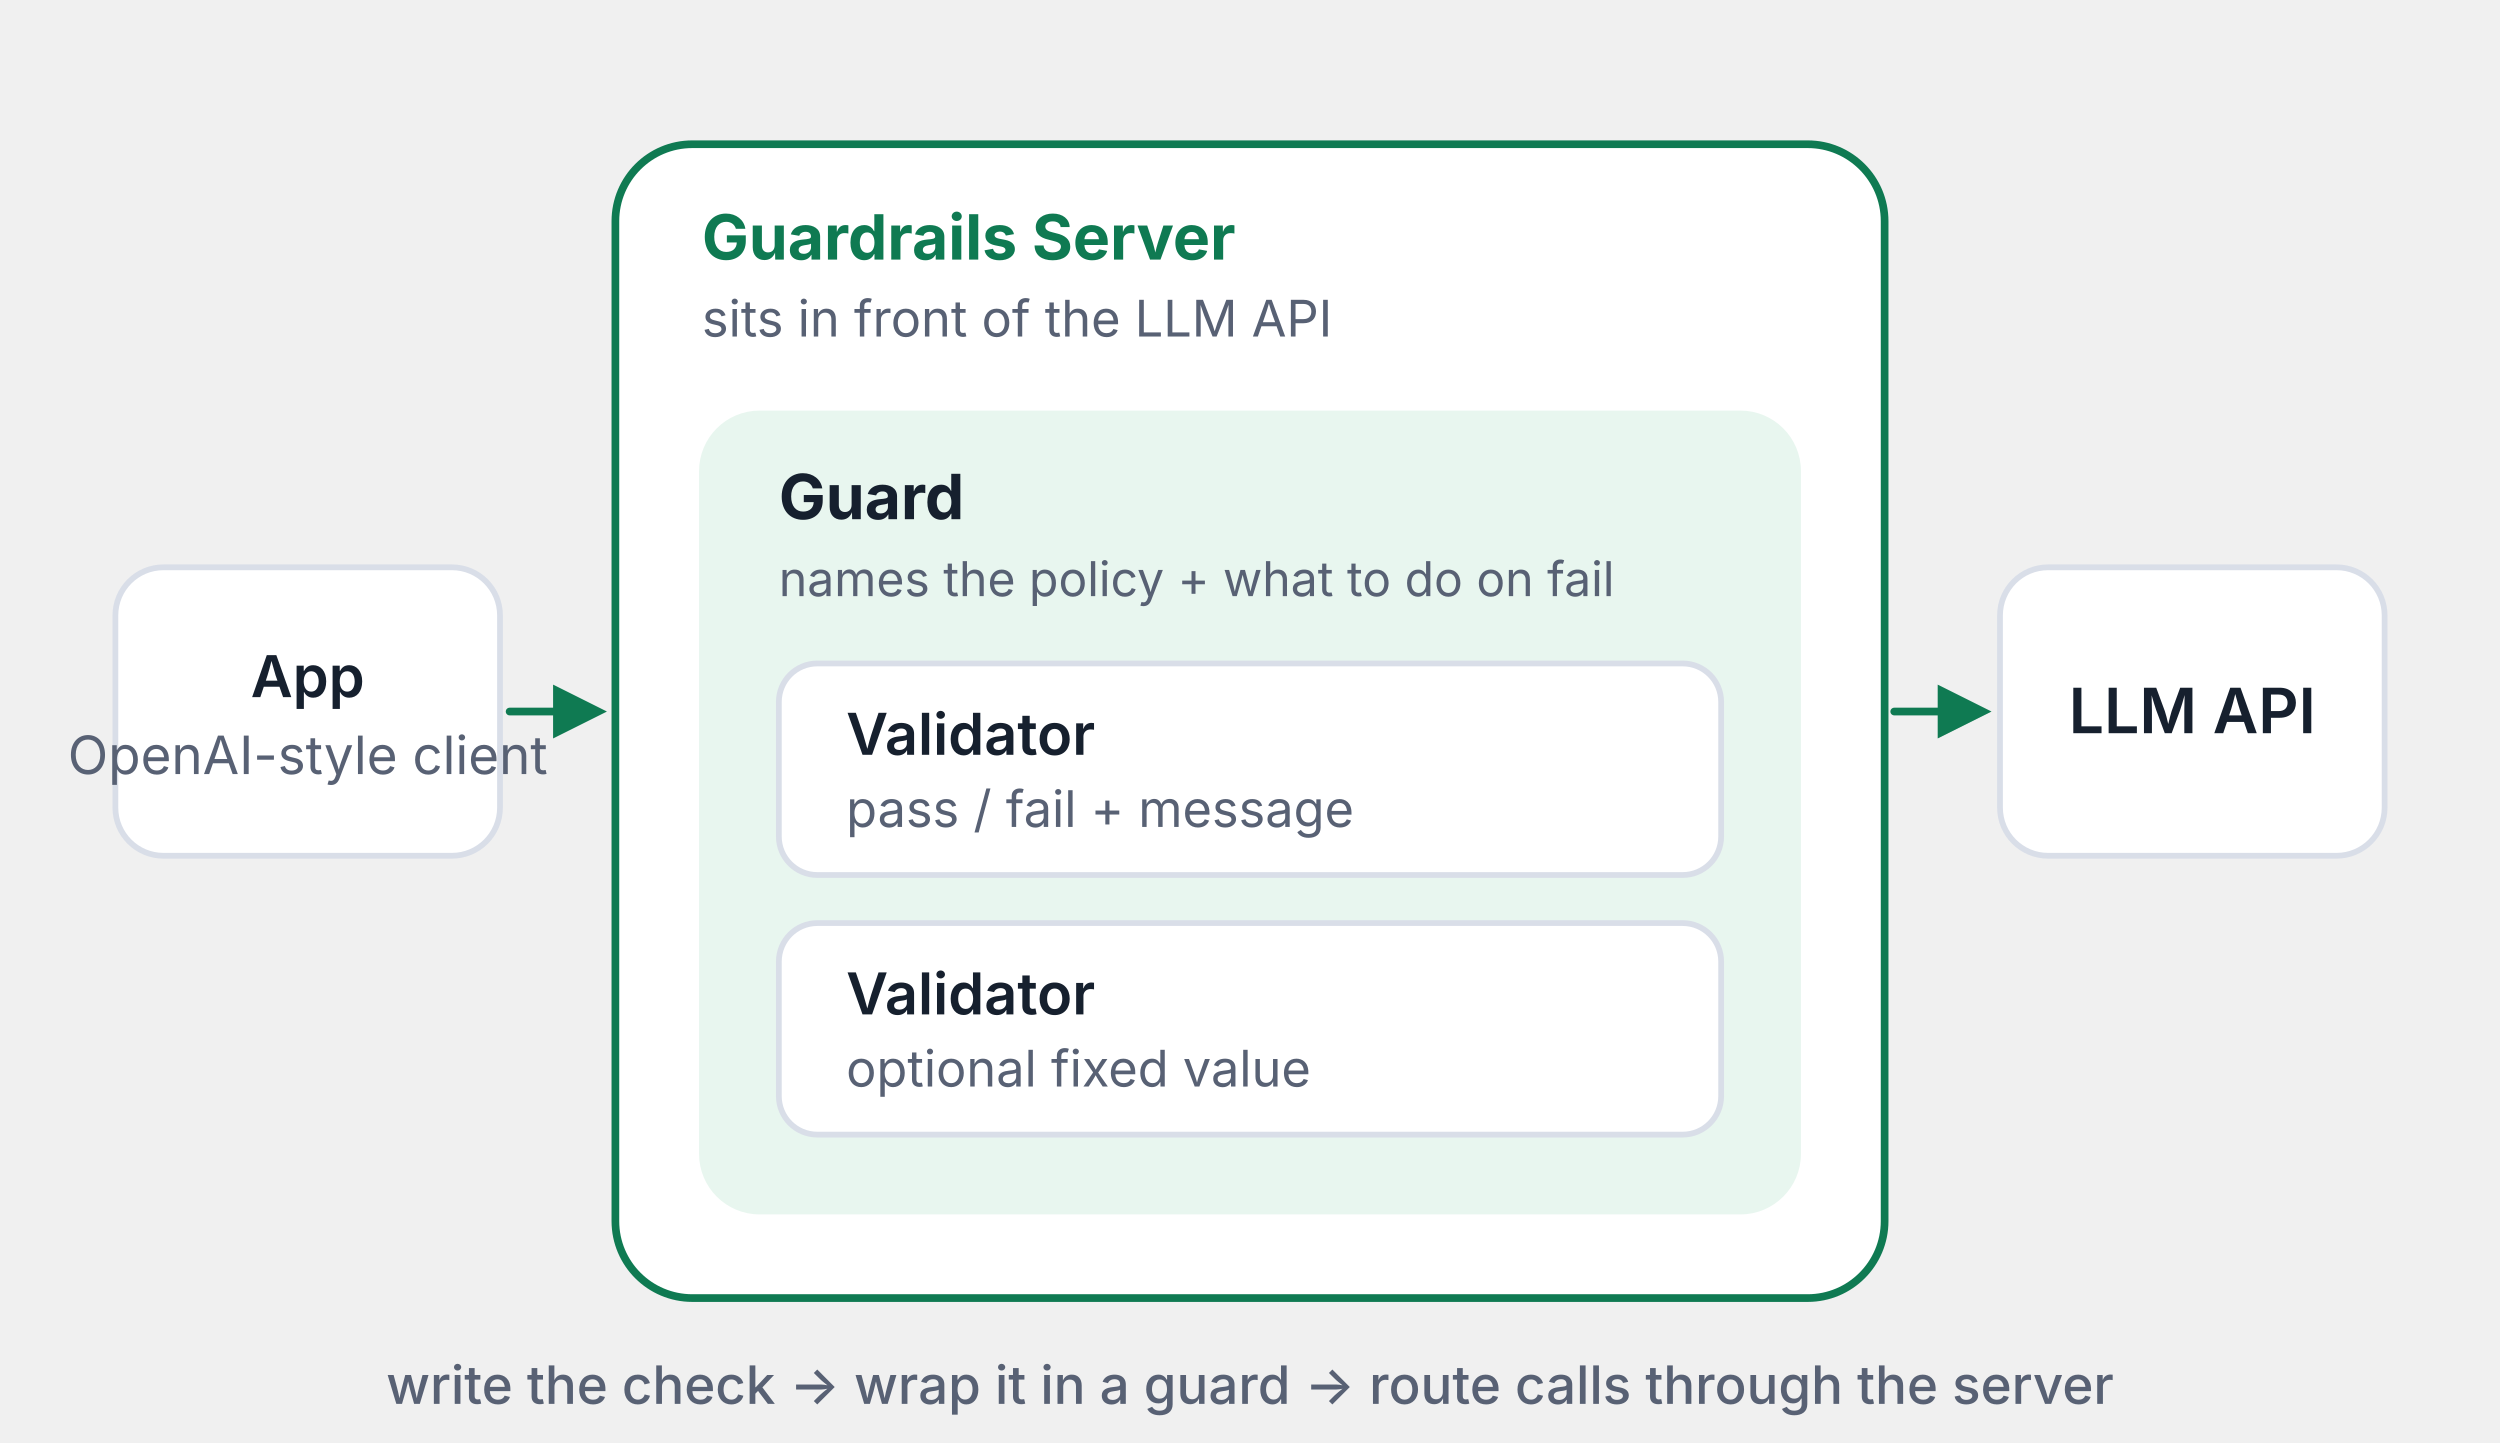
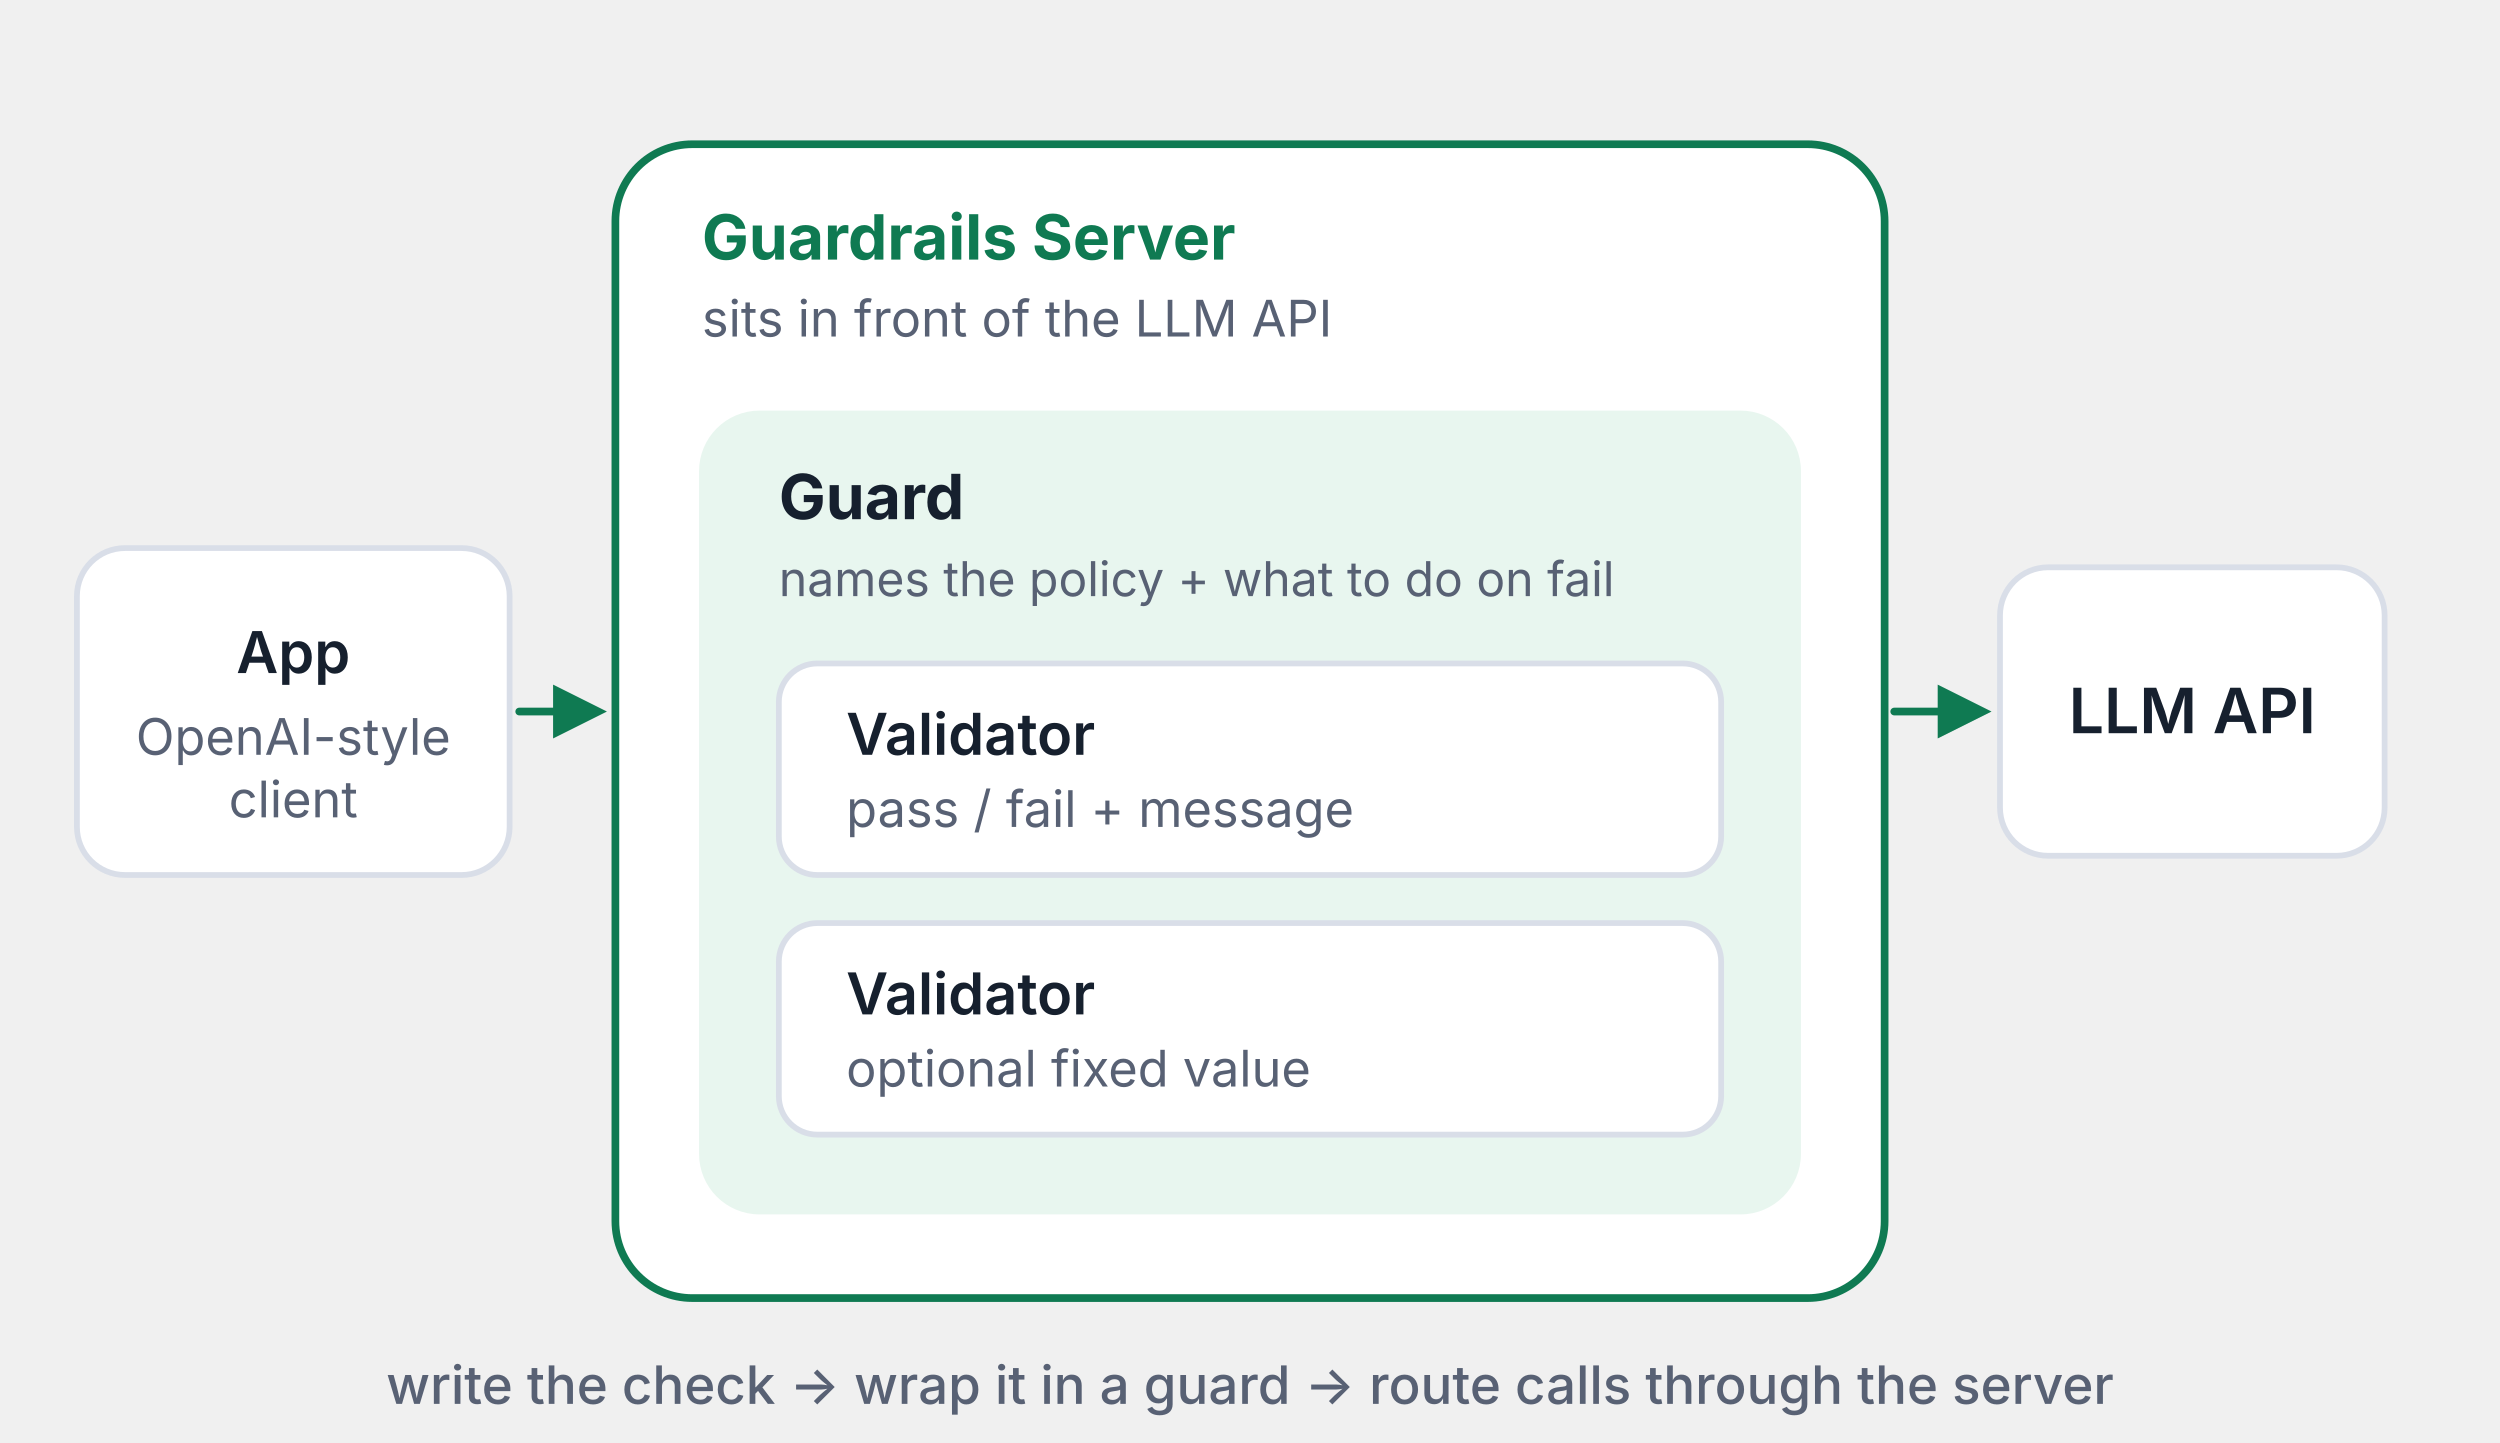
<svg xmlns="http://www.w3.org/2000/svg" width="520" height="300" viewBox="0 0 520 300" role="img" aria-label="Custom guardrails: validators inside a guard, inside a Guardrails Server between the app and the LLM API" style="display: block; width: 100%; height: auto; background: #e8f6ef">
-   <rect x="24" y="118" width="80" height="60" rx="10" fill="#ffffff" stroke="#d9dee8" stroke-width="1.2" />
-   <text x="64.0" y="145.0" font-family="Inter, sans-serif" font-size="12" font-weight="600" fill="#16202e" text-anchor="middle">App</text>
-   <text x="64.0" y="161.0" font-family="Inter, sans-serif" font-size="11" font-weight="400" fill="#586174" text-anchor="middle">OpenAI-style client</text>
+   <rect x="16" y="114" width="90" height="68" rx="10" fill="#ffffff" stroke="#d9dee8" stroke-width="1.2" />
+   <text x="61" y="140" font-family="Inter, sans-serif" font-size="12" font-weight="600" fill="#16202e" text-anchor="middle">App</text>
+   <text x="61" y="157" font-family="Inter, sans-serif" font-size="10.5" font-weight="400" fill="#586174" text-anchor="middle">OpenAI-style</text>
+   <text x="61" y="170" font-family="Inter, sans-serif" font-size="10.5" font-weight="400" fill="#586174" text-anchor="middle">client</text>
  <rect x="128" y="30" width="264" height="240" rx="16" fill="#ffffff" stroke="#0f7a52" stroke-width="1.6" />
  <text x="146" y="54" font-family="Inter, sans-serif" font-size="13" font-weight="700" fill="#0f7a52" text-anchor="start">Guardrails Server</text>
  <text x="146" y="70" font-family="Inter, sans-serif" font-size="10.5" font-weight="400" fill="#586174" text-anchor="start">sits in front of the LLM API</text>
  <rect x="146" y="86" width="228" height="166" rx="12" fill="#e8f6ef" stroke="#e8f6ef" stroke-width="1.2" />
  <text x="162" y="108" font-family="Inter, sans-serif" font-size="13" font-weight="700" fill="#16202e" text-anchor="start">Guard</text>
  <text x="162" y="124" font-family="Inter, sans-serif" font-size="10" font-weight="400" fill="#586174" text-anchor="start">names the policy + what to do on fail</text>
  <rect x="162" y="138" width="196" height="44" rx="8" fill="#ffffff" stroke="#d9dee8" stroke-width="1.2" />
  <text x="176" y="157" font-family="Inter, sans-serif" font-size="12" font-weight="600" fill="#16202e" text-anchor="start">Validator</text>
  <text x="176" y="172" font-family="Inter, sans-serif" font-size="10.5" font-weight="400" fill="#586174" text-anchor="start">pass / fail + message</text>
  <rect x="162" y="192" width="196" height="44" rx="8" fill="#ffffff" stroke="#d9dee8" stroke-width="1.2" />
  <text x="176" y="211" font-family="Inter, sans-serif" font-size="12" font-weight="600" fill="#16202e" text-anchor="start">Validator</text>
  <text x="176" y="226" font-family="Inter, sans-serif" font-size="10.5" font-weight="400" fill="#586174" text-anchor="start">optional fixed value</text>
  <rect x="416" y="118" width="80" height="60" rx="10" fill="#ffffff" stroke="#d9dee8" stroke-width="1.2" />
  <text x="456.0" y="152.5" font-family="Inter, sans-serif" font-size="13" font-weight="600" fill="#16202e" text-anchor="middle">LLM API</text>
  <defs>
    <marker id="v-gcust-m1" viewBox="0 0 10 10" refX="8" refY="5" markerWidth="7" markerHeight="7" orient="auto-start-reverse">
      <path d="M0 0 L10 5 L0 10 z" fill="#0f7a52" />
    </marker>
  </defs>
-   <path d="M106 148 L124 148" fill="none" stroke="#0f7a52" stroke-width="1.6" stroke-linecap="round" marker-end="url(#v-gcust-m1)" />
+   <path d="M108 148 L124 148" fill="none" stroke="#0f7a52" stroke-width="1.6" stroke-linecap="round" marker-end="url(#v-gcust-m1)" />
  <defs>
    <marker id="v-gcust-m2" viewBox="0 0 10 10" refX="8" refY="5" markerWidth="7" markerHeight="7" orient="auto-start-reverse">
      <path d="M0 0 L10 5 L0 10 z" fill="#0f7a52" />
    </marker>
  </defs>
  <path d="M394 148 L412 148" fill="none" stroke="#0f7a52" stroke-width="1.6" stroke-linecap="round" marker-end="url(#v-gcust-m2)" />
  <text x="260" y="292" font-family="Inter, sans-serif" font-size="11" font-weight="500" fill="#586174" text-anchor="middle">write the check → wrap it in a guard → route calls through the server</text>
</svg>
